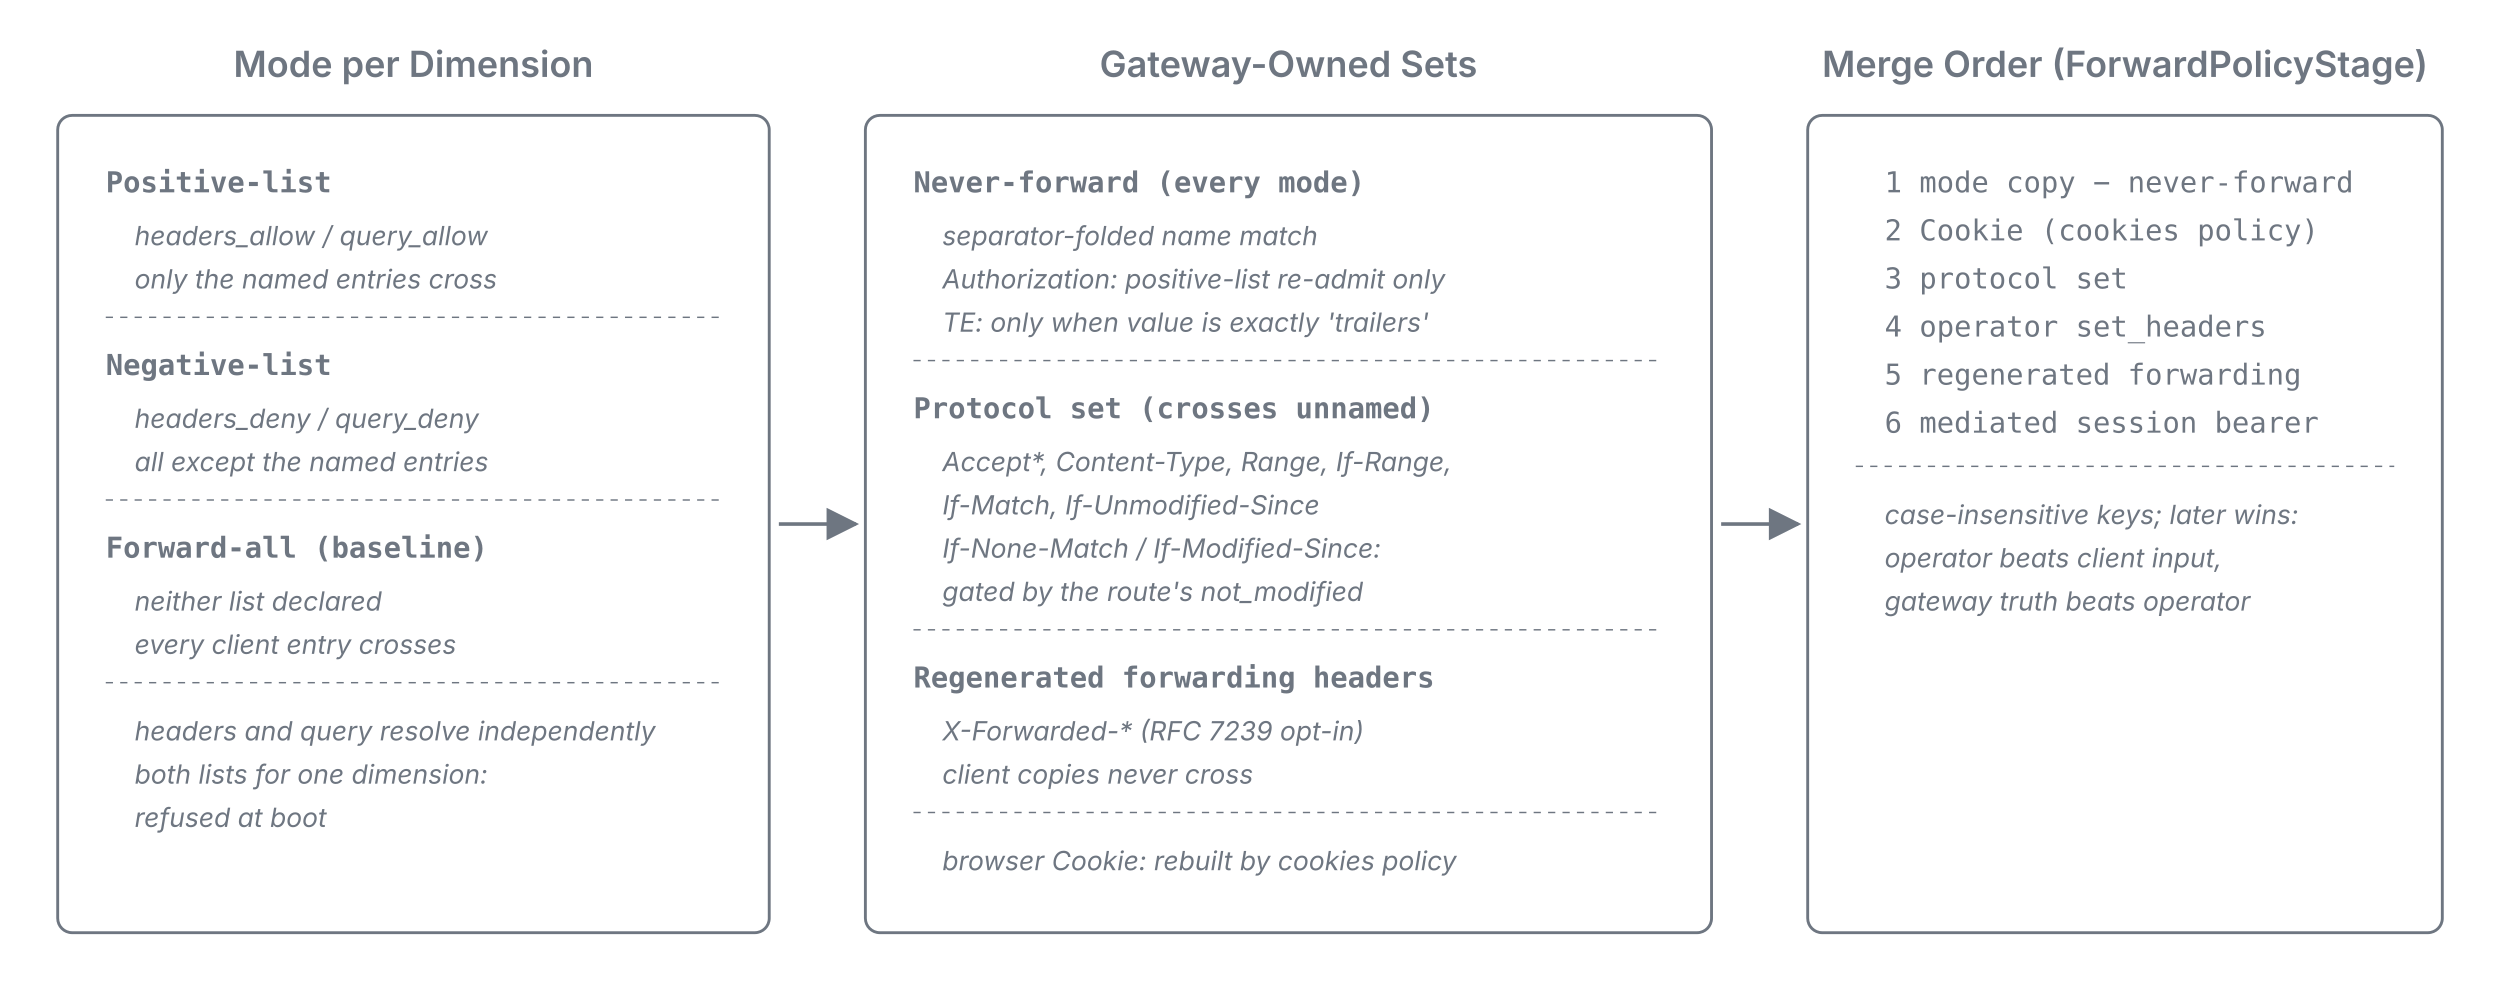
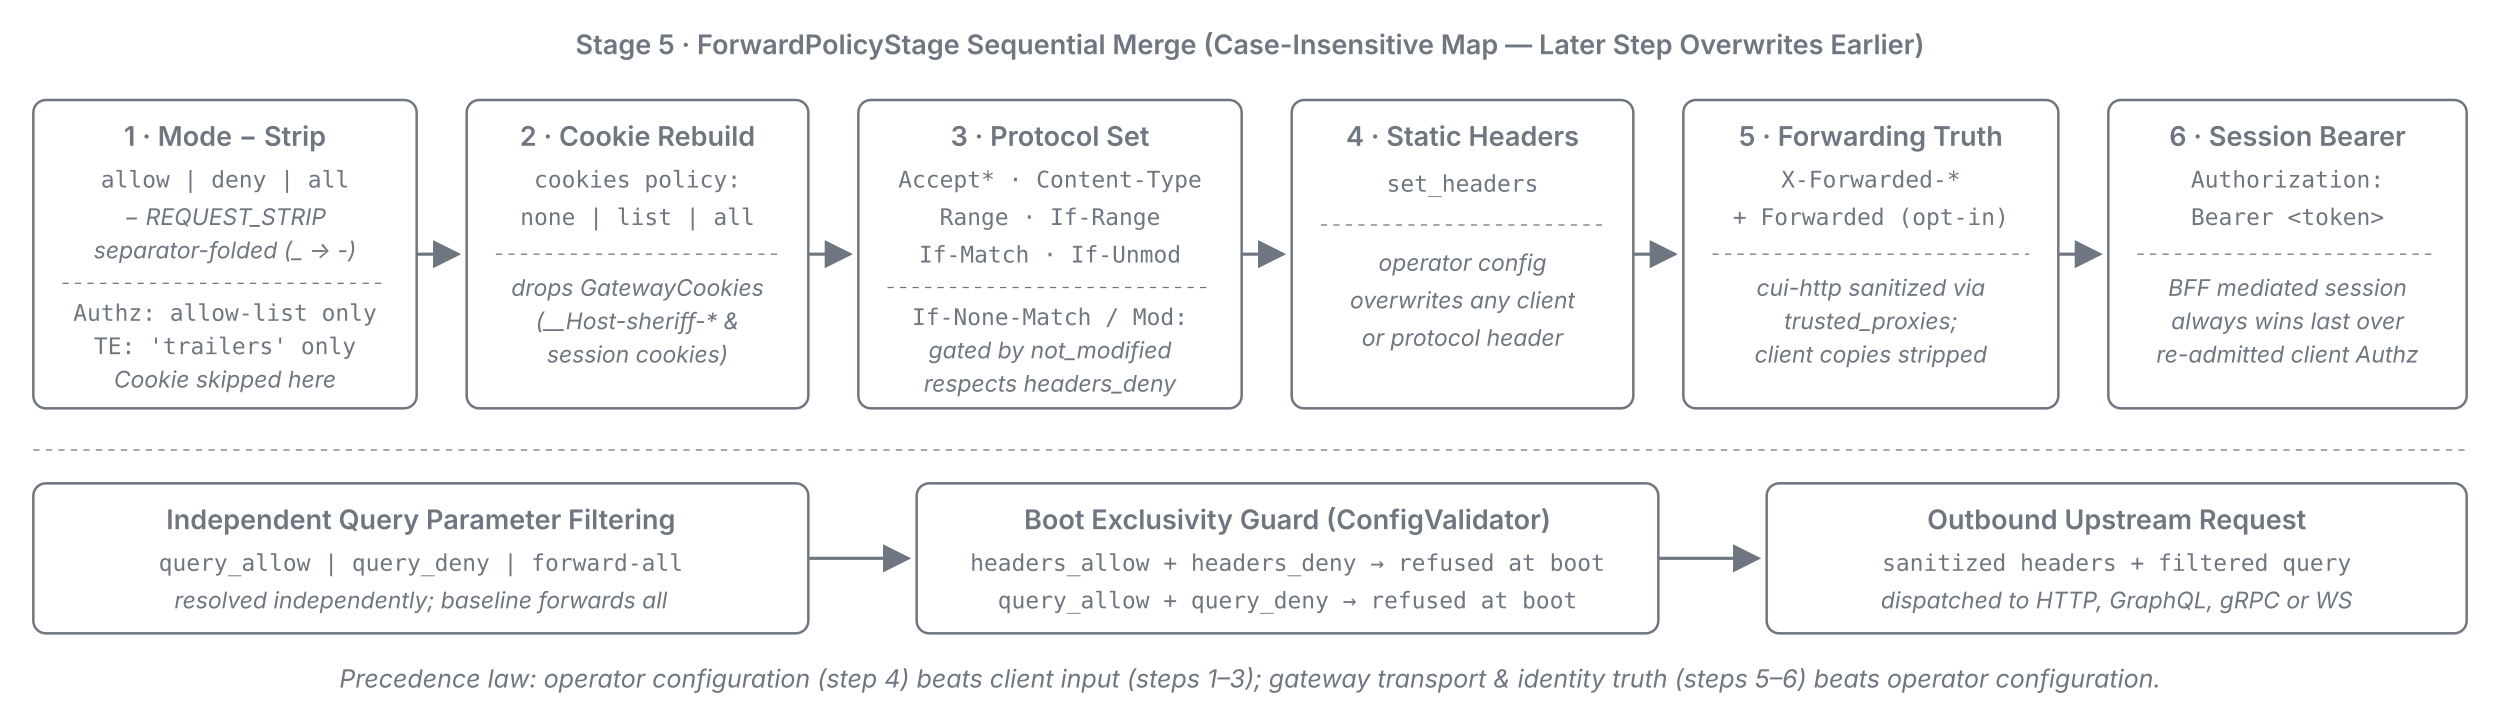
- <svg xmlns="http://www.w3.org/2000/svg" viewBox="0 0 1040 408" role="img" aria-labelledby="title desc" font-family="ui-sans-serif, -apple-system, system-ui, 'Segoe UI', sans-serif">
+ <svg xmlns="http://www.w3.org/2000/svg" viewBox="0 0 1200 348" role="img" aria-labelledby="title desc" font-family="ui-sans-serif, -apple-system, system-ui, 'Segoe UI', sans-serif">
  <defs>
    <marker id="arrow" viewBox="0 0 10 10" refX="9" refY="5" markerWidth="9" markerHeight="9" orient="auto">
      <path d="M0,0 L10,5 L0,10 z" class="arrow-fill" />
    </marker>
    <style>
-       .col-header { font-size: 15px; font-weight: 600; fill: #6e7681; text-anchor: middle; }
-       .item-bold  { font-size: 12px; font-weight: 700; fill: #6e7681; font-family: ui-monospace, 'SF Mono', Menlo, Consolas, monospace; }
-       .item       { font-size: 12px; fill: #6e7681; font-family: ui-monospace, 'SF Mono', Menlo, Consolas, monospace; }
-       .sub        { font-size: 11px; fill: #6e7681; font-style: italic; }
-       .col-sub    { font-size: 11px; fill: #6e7681; text-anchor: middle; font-style: italic; }
-       .gut        { font-size: 11px; fill: #6e7681; text-anchor: middle; font-style: italic; }
+       .stage      { font-size: 13px; font-weight: 600; fill: #6e7681; text-anchor: middle; }
+       .mono       { font-size: 11px; fill: #6e7681; text-anchor: middle; font-family: ui-monospace, 'SF Mono', Menlo, Consolas, monospace; }
+       .sub        { font-size: 11px; fill: #6e7681; text-anchor: middle; font-style: italic; }
      .caption    { font-size: 12px; fill: #6e7681; text-anchor: middle; font-style: italic; }
      .stroke     { stroke: #6e7681; stroke-width: 1.2; fill: none; }
-       .arrow      { stroke: #6e7681; stroke-width: 1.5; fill: none; }
+       .track      { stroke: #6e7681; stroke-width: 1.5; fill: none; }
+       .dash       { stroke: #6e7681; stroke-width: 0.6; stroke-dasharray: 3 3; fill: none; }
      .arrow-fill { fill: #6e7681; }
-       .sep        { stroke: #6e7681; stroke-width: 0.6; stroke-dasharray: 3 3; fill: none; }
    </style>
  </defs>
-   <text x="172" y="32" class="col-header">Mode per Dimension</text>
-   <rect class="stroke" x="24" y="48" width="296" height="340" rx="6" />
-   <text x="44" y="80" class="item-bold">Positive-list</text>
-   <text x="56" y="102" class="sub">headers_allow / query_allow</text>
-   <text x="56" y="120" class="sub">only the named entries cross</text>
-   <line class="sep" x1="44" y1="132" x2="300" y2="132" />
-   <text x="44" y="156" class="item-bold">Negative-list</text>
-   <text x="56" y="178" class="sub">headers_deny / query_deny</text>
-   <text x="56" y="196" class="sub">all except the named entries</text>
-   <line class="sep" x1="44" y1="208" x2="300" y2="208" />
-   <text x="44" y="232" class="item-bold">Forward-all (baseline)</text>
-   <text x="56" y="254" class="sub">neither list declared</text>
-   <text x="56" y="272" class="sub">every client entry crosses</text>
-   <line class="sep" x1="44" y1="284" x2="300" y2="284" />
-   <text x="56" y="308" class="sub">headers and query resolve independently</text>
-   <text x="56" y="326" class="sub">both lists for one dimension:</text>
-   <text x="56" y="344" class="sub">refused at boot</text>
-   <text x="536" y="32" class="col-header">Gateway-Owned Sets</text>
-   <rect class="stroke" x="360" y="48" width="352" height="340" rx="6" />
-   <text x="380" y="80" class="item-bold">Never-forward (every mode)</text>
-   <text x="392" y="102" class="sub">separator-folded name match</text>
-   <text x="392" y="120" class="sub">Authorization: positive-list re-admit only</text>
-   <text x="392" y="138" class="sub">TE: only when value is exactly 'trailers'</text>
-   <line class="sep" x1="380" y1="150" x2="692" y2="150" />
-   <text x="380" y="174" class="item-bold">Protocol set (crosses unnamed)</text>
-   <text x="392" y="196" class="sub">Accept*, Content-Type, Range, If-Range,</text>
-   <text x="392" y="214" class="sub">If-Match, If-Unmodified-Since</text>
-   <text x="392" y="232" class="sub">If-None-Match / If-Modified-Since:</text>
-   <text x="392" y="250" class="sub">gated by the route's not_modified</text>
-   <line class="sep" x1="380" y1="262" x2="692" y2="262" />
-   <text x="380" y="286" class="item-bold">Regenerated forwarding headers</text>
-   <text x="392" y="308" class="sub">X-Forwarded-* (RFC 7239 opt-in)</text>
-   <text x="392" y="326" class="sub">client copies never cross</text>
-   <line class="sep" x1="380" y1="338" x2="692" y2="338" />
-   <text x="392" y="362" class="sub">browser Cookie: rebuilt by cookies policy</text>
-   <text x="884" y="32" class="col-header">Merge Order (ForwardPolicyStage)</text>
-   <rect class="stroke" x="752" y="48" width="264" height="340" rx="6" />
-   <text x="784" y="80" class="item">1 mode copy − never-forward</text>
-   <text x="784" y="100" class="item">2 Cookie (cookies policy)</text>
-   <text x="784" y="120" class="item">3 protocol set</text>
-   <text x="784" y="140" class="item">4 operator set_headers</text>
-   <text x="784" y="160" class="item">5 regenerated forwarding</text>
-   <text x="784" y="180" class="item">6 mediated session bearer</text>
-   <line class="sep" x1="772" y1="194" x2="996" y2="194" />
-   <text x="784" y="218" class="sub">case-insensitive keys; later wins:</text>
-   <text x="784" y="236" class="sub">operator beats client input,</text>
-   <text x="784" y="254" class="sub">gateway truth beats operator</text>
-   <line class="arrow" x1="324" y1="218" x2="356" y2="218" marker-end="url(#arrow)" />
-   <line class="arrow" x1="716" y1="218" x2="748" y2="218" marker-end="url(#arrow)" />
+   <text x="600" y="26" class="stage">Stage 5 · ForwardPolicyStage Sequential Merge (Case-Insensitive Map — Later Step Overwrites Earlier)</text>
+   <rect class="stroke" x="16" y="48" width="184" height="148" rx="6" />
+   <text x="108" y="70" class="stage">1 · Mode − Strip</text>
+   <text x="108" y="90" class="mono">allow | deny | all</text>
+   <text x="108" y="108" class="sub">− REQUEST_STRIP</text>
+   <text x="108" y="124" class="sub">separator-folded (_ → -)</text>
+   <line class="dash" x1="30" y1="136" x2="186" y2="136" />
+   <text x="108" y="154" class="mono">Authz: allow-list only</text>
+   <text x="108" y="170" class="mono">TE: 'trailers' only</text>
+   <text x="108" y="186" class="sub">Cookie skipped here</text>
+   <line class="track" x1="200" y1="122" x2="220" y2="122" marker-end="url(#arrow)" />
+   <rect class="stroke" x="224" y="48" width="164" height="148" rx="6" />
+   <text x="306" y="70" class="stage">2 · Cookie Rebuild</text>
+   <text x="306" y="90" class="mono">cookies policy:</text>
+   <text x="306" y="108" class="mono">none | list | all</text>
+   <line class="dash" x1="238" y1="122" x2="374" y2="122" />
+   <text x="306" y="142" class="sub">drops GatewayCookies</text>
+   <text x="306" y="158" class="sub">(__Host-sheriff-* &amp;</text>
+   <text x="306" y="174" class="sub">session cookies)</text>
+   <line class="track" x1="388" y1="122" x2="408" y2="122" marker-end="url(#arrow)" />
+   <rect class="stroke" x="412" y="48" width="184" height="148" rx="6" />
+   <text x="504" y="70" class="stage">3 · Protocol Set</text>
+   <text x="504" y="90" class="mono">Accept* · Content-Type</text>
+   <text x="504" y="108" class="mono">Range · If-Range</text>
+   <text x="504" y="126" class="mono">If-Match · If-Unmod</text>
+   <line class="dash" x1="426" y1="138" x2="582" y2="138" />
+   <text x="504" y="156" class="mono">If-None-Match / Mod:</text>
+   <text x="504" y="172" class="sub">gated by not_modified</text>
+   <text x="504" y="188" class="sub">respects headers_deny</text>
+   <line class="track" x1="596" y1="122" x2="616" y2="122" marker-end="url(#arrow)" />
+   <rect class="stroke" x="620" y="48" width="164" height="148" rx="6" />
+   <text x="702" y="70" class="stage">4 · Static Headers</text>
+   <text x="702" y="92" class="mono">set_headers</text>
+   <line class="dash" x1="634" y1="108" x2="770" y2="108" />
+   <text x="702" y="130" class="sub">operator config</text>
+   <text x="702" y="148" class="sub">overwrites any client</text>
+   <text x="702" y="166" class="sub">or protocol header</text>
+   <line class="track" x1="784" y1="122" x2="804" y2="122" marker-end="url(#arrow)" />
+   <rect class="stroke" x="808" y="48" width="180" height="148" rx="6" />
+   <text x="898" y="70" class="stage">5 · Forwarding Truth</text>
+   <text x="898" y="90" class="mono">X-Forwarded-*</text>
+   <text x="898" y="108" class="mono">+ Forwarded (opt-in)</text>
+   <line class="dash" x1="822" y1="122" x2="974" y2="122" />
+   <text x="898" y="142" class="sub">cui-http sanitized via</text>
+   <text x="898" y="158" class="sub">trusted_proxies;</text>
+   <text x="898" y="174" class="sub">client copies stripped</text>
+   <line class="track" x1="988" y1="122" x2="1008" y2="122" marker-end="url(#arrow)" />
+   <rect class="stroke" x="1012" y="48" width="172" height="148" rx="6" />
+   <text x="1098" y="70" class="stage">6 · Session Bearer</text>
+   <text x="1098" y="90" class="mono">Authorization:</text>
+   <text x="1098" y="108" class="mono">Bearer &lt;token&gt;</text>
+   <line class="dash" x1="1026" y1="122" x2="1170" y2="122" />
+   <text x="1098" y="142" class="sub">BFF mediated session</text>
+   <text x="1098" y="158" class="sub">always wins last over</text>
+   <text x="1098" y="174" class="sub">re-admitted client Authz</text>
+   <line class="dash" x1="16" y1="216" x2="1184" y2="216" />
+   <rect class="stroke" x="16" y="232" width="372" height="72" rx="6" />
+   <text x="202" y="254" class="stage">Independent Query Parameter Filtering</text>
+   <text x="202" y="274" class="mono">query_allow | query_deny | forward-all</text>
+   <text x="202" y="292" class="sub">resolved independently; baseline forwards all</text>
+   <line class="track" x1="388" y1="268" x2="436" y2="268" marker-end="url(#arrow)" />
+   <rect class="stroke" x="440" y="232" width="356" height="72" rx="6" />
+   <text x="618" y="254" class="stage">Boot Exclusivity Guard (ConfigValidator)</text>
+   <text x="618" y="274" class="mono">headers_allow + headers_deny → refused at boot</text>
+   <text x="618" y="292" class="mono">query_allow + query_deny     → refused at boot</text>
+   <line class="track" x1="796" y1="268" x2="844" y2="268" marker-end="url(#arrow)" />
+   <rect class="stroke" x="848" y="232" width="336" height="72" rx="6" />
+   <text x="1016" y="254" class="stage">Outbound Upstream Request</text>
+   <text x="1016" y="274" class="mono">sanitized headers + filtered query</text>
+   <text x="1016" y="292" class="sub">dispatched to HTTP, GraphQL, gRPC or WS</text>
+   <text x="600" y="330" class="caption">Precedence law: operator configuration (step 4) beats client input (steps 1–3); gateway transport &amp; identity truth (steps 5–6) beats operator configuration.</text>
</svg>
